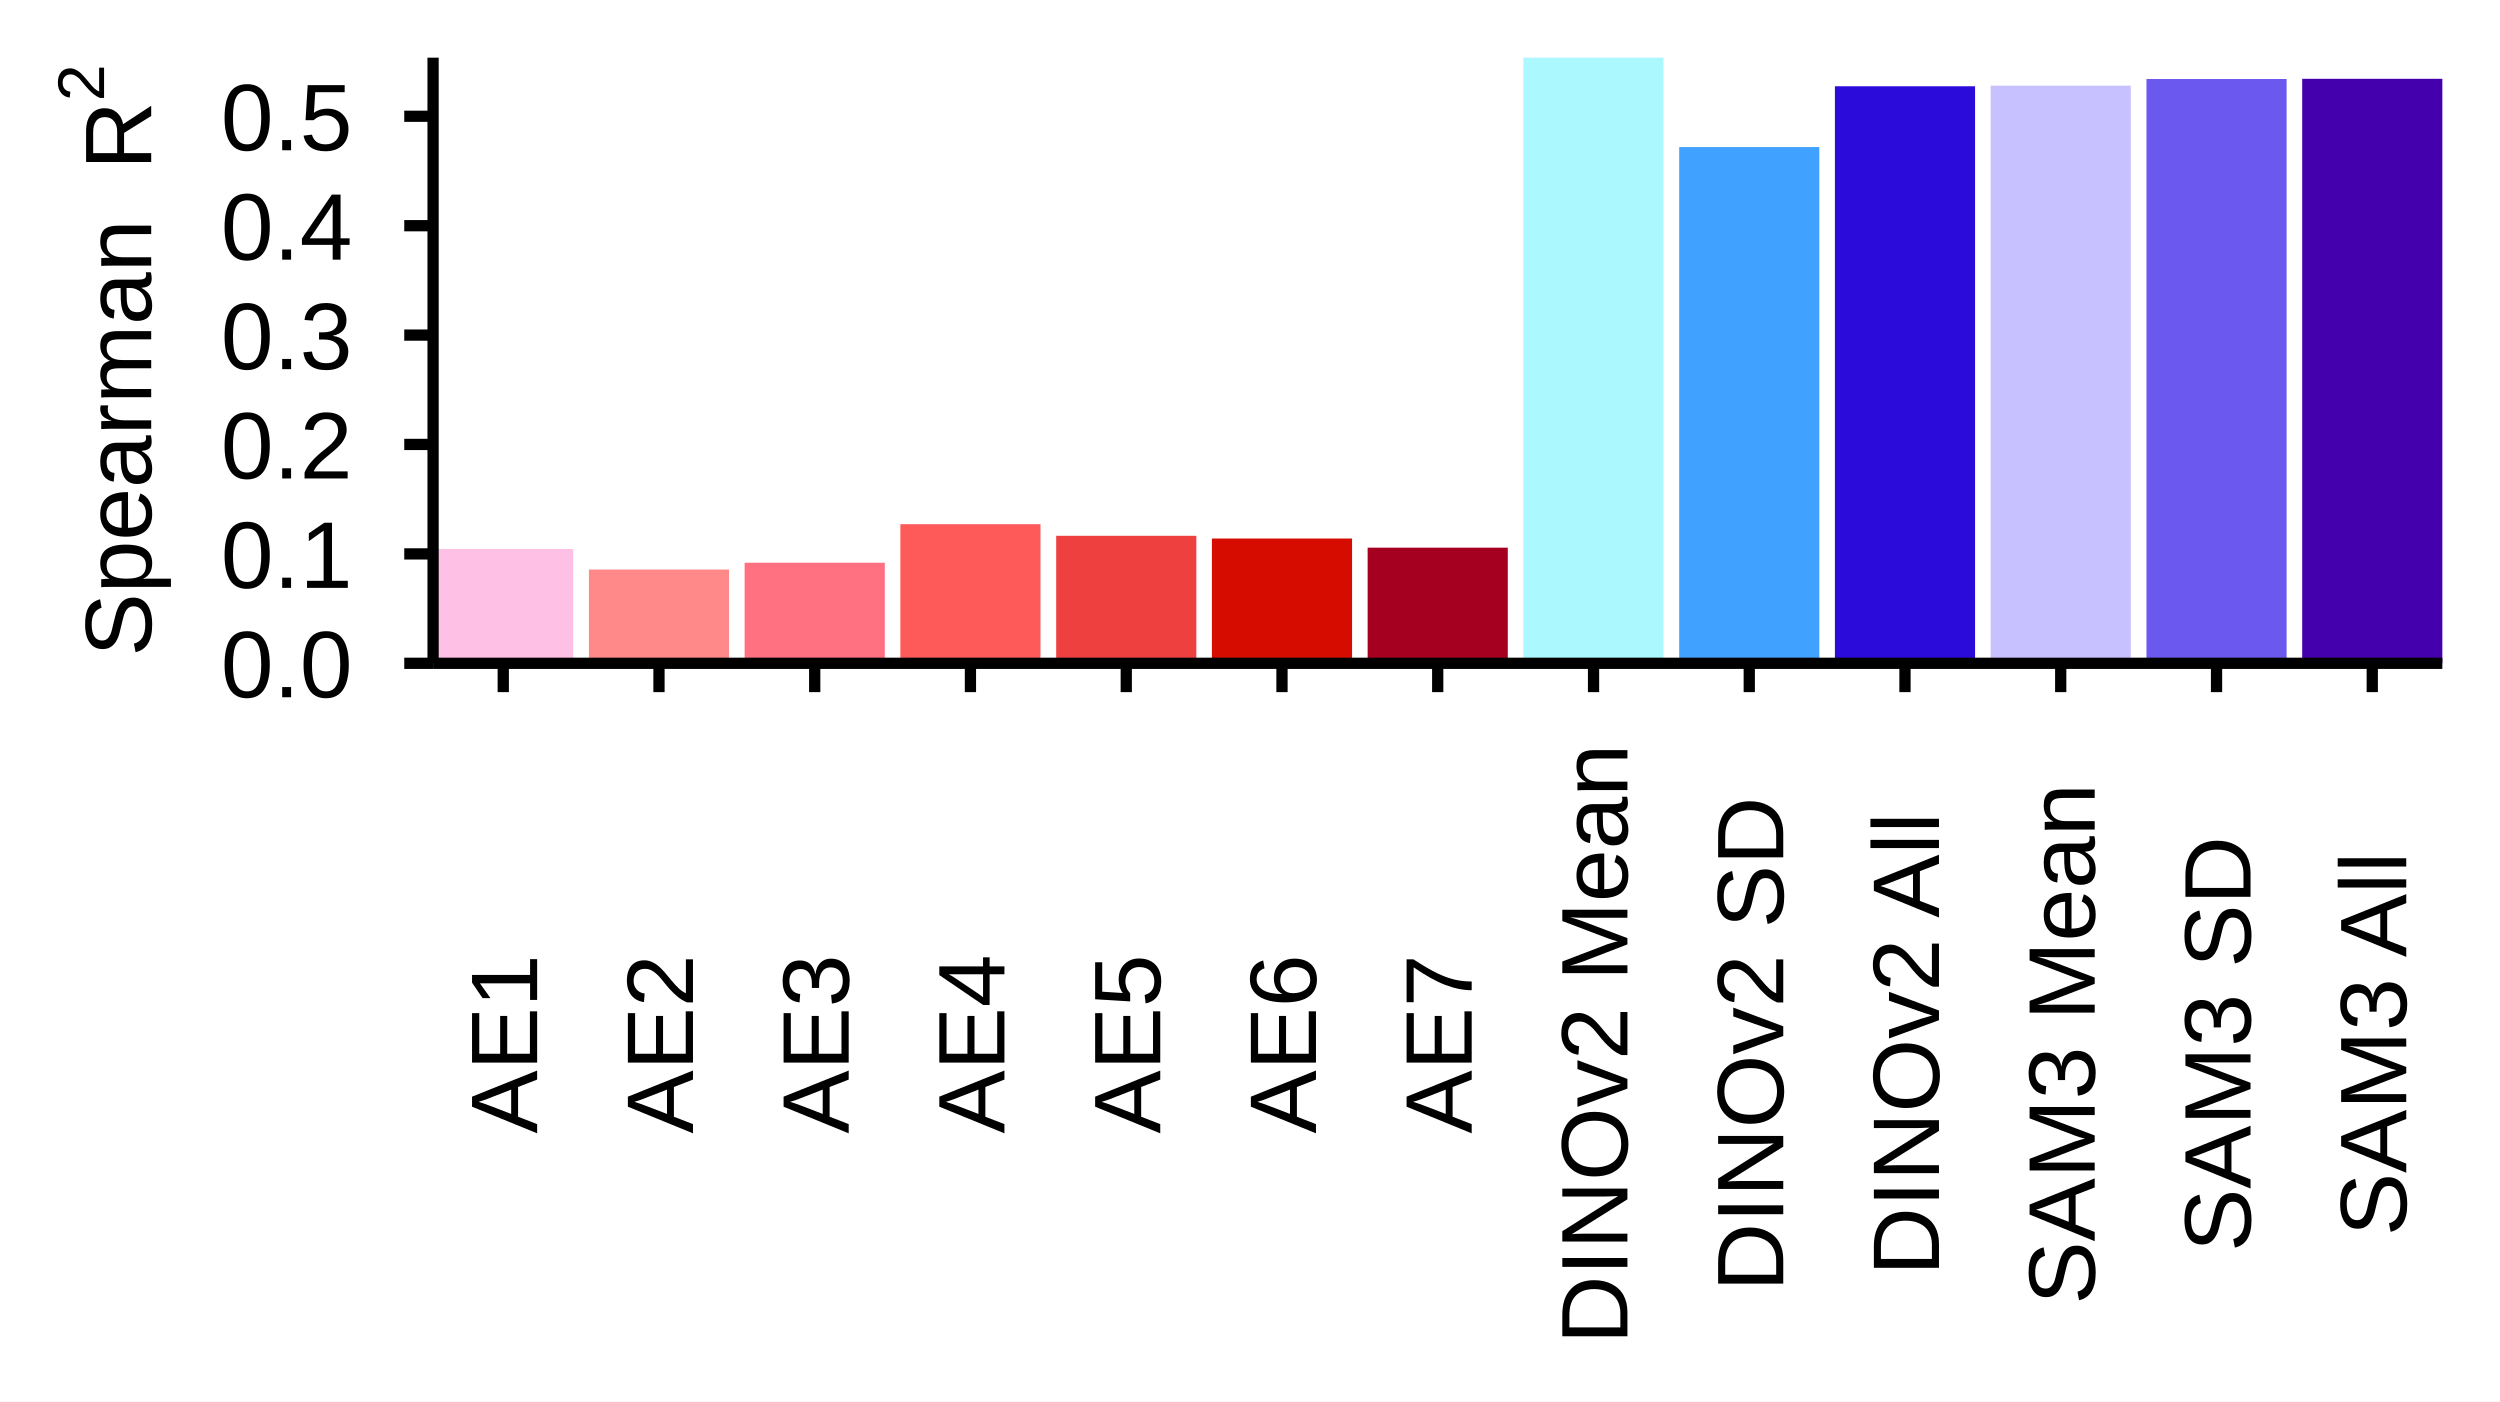
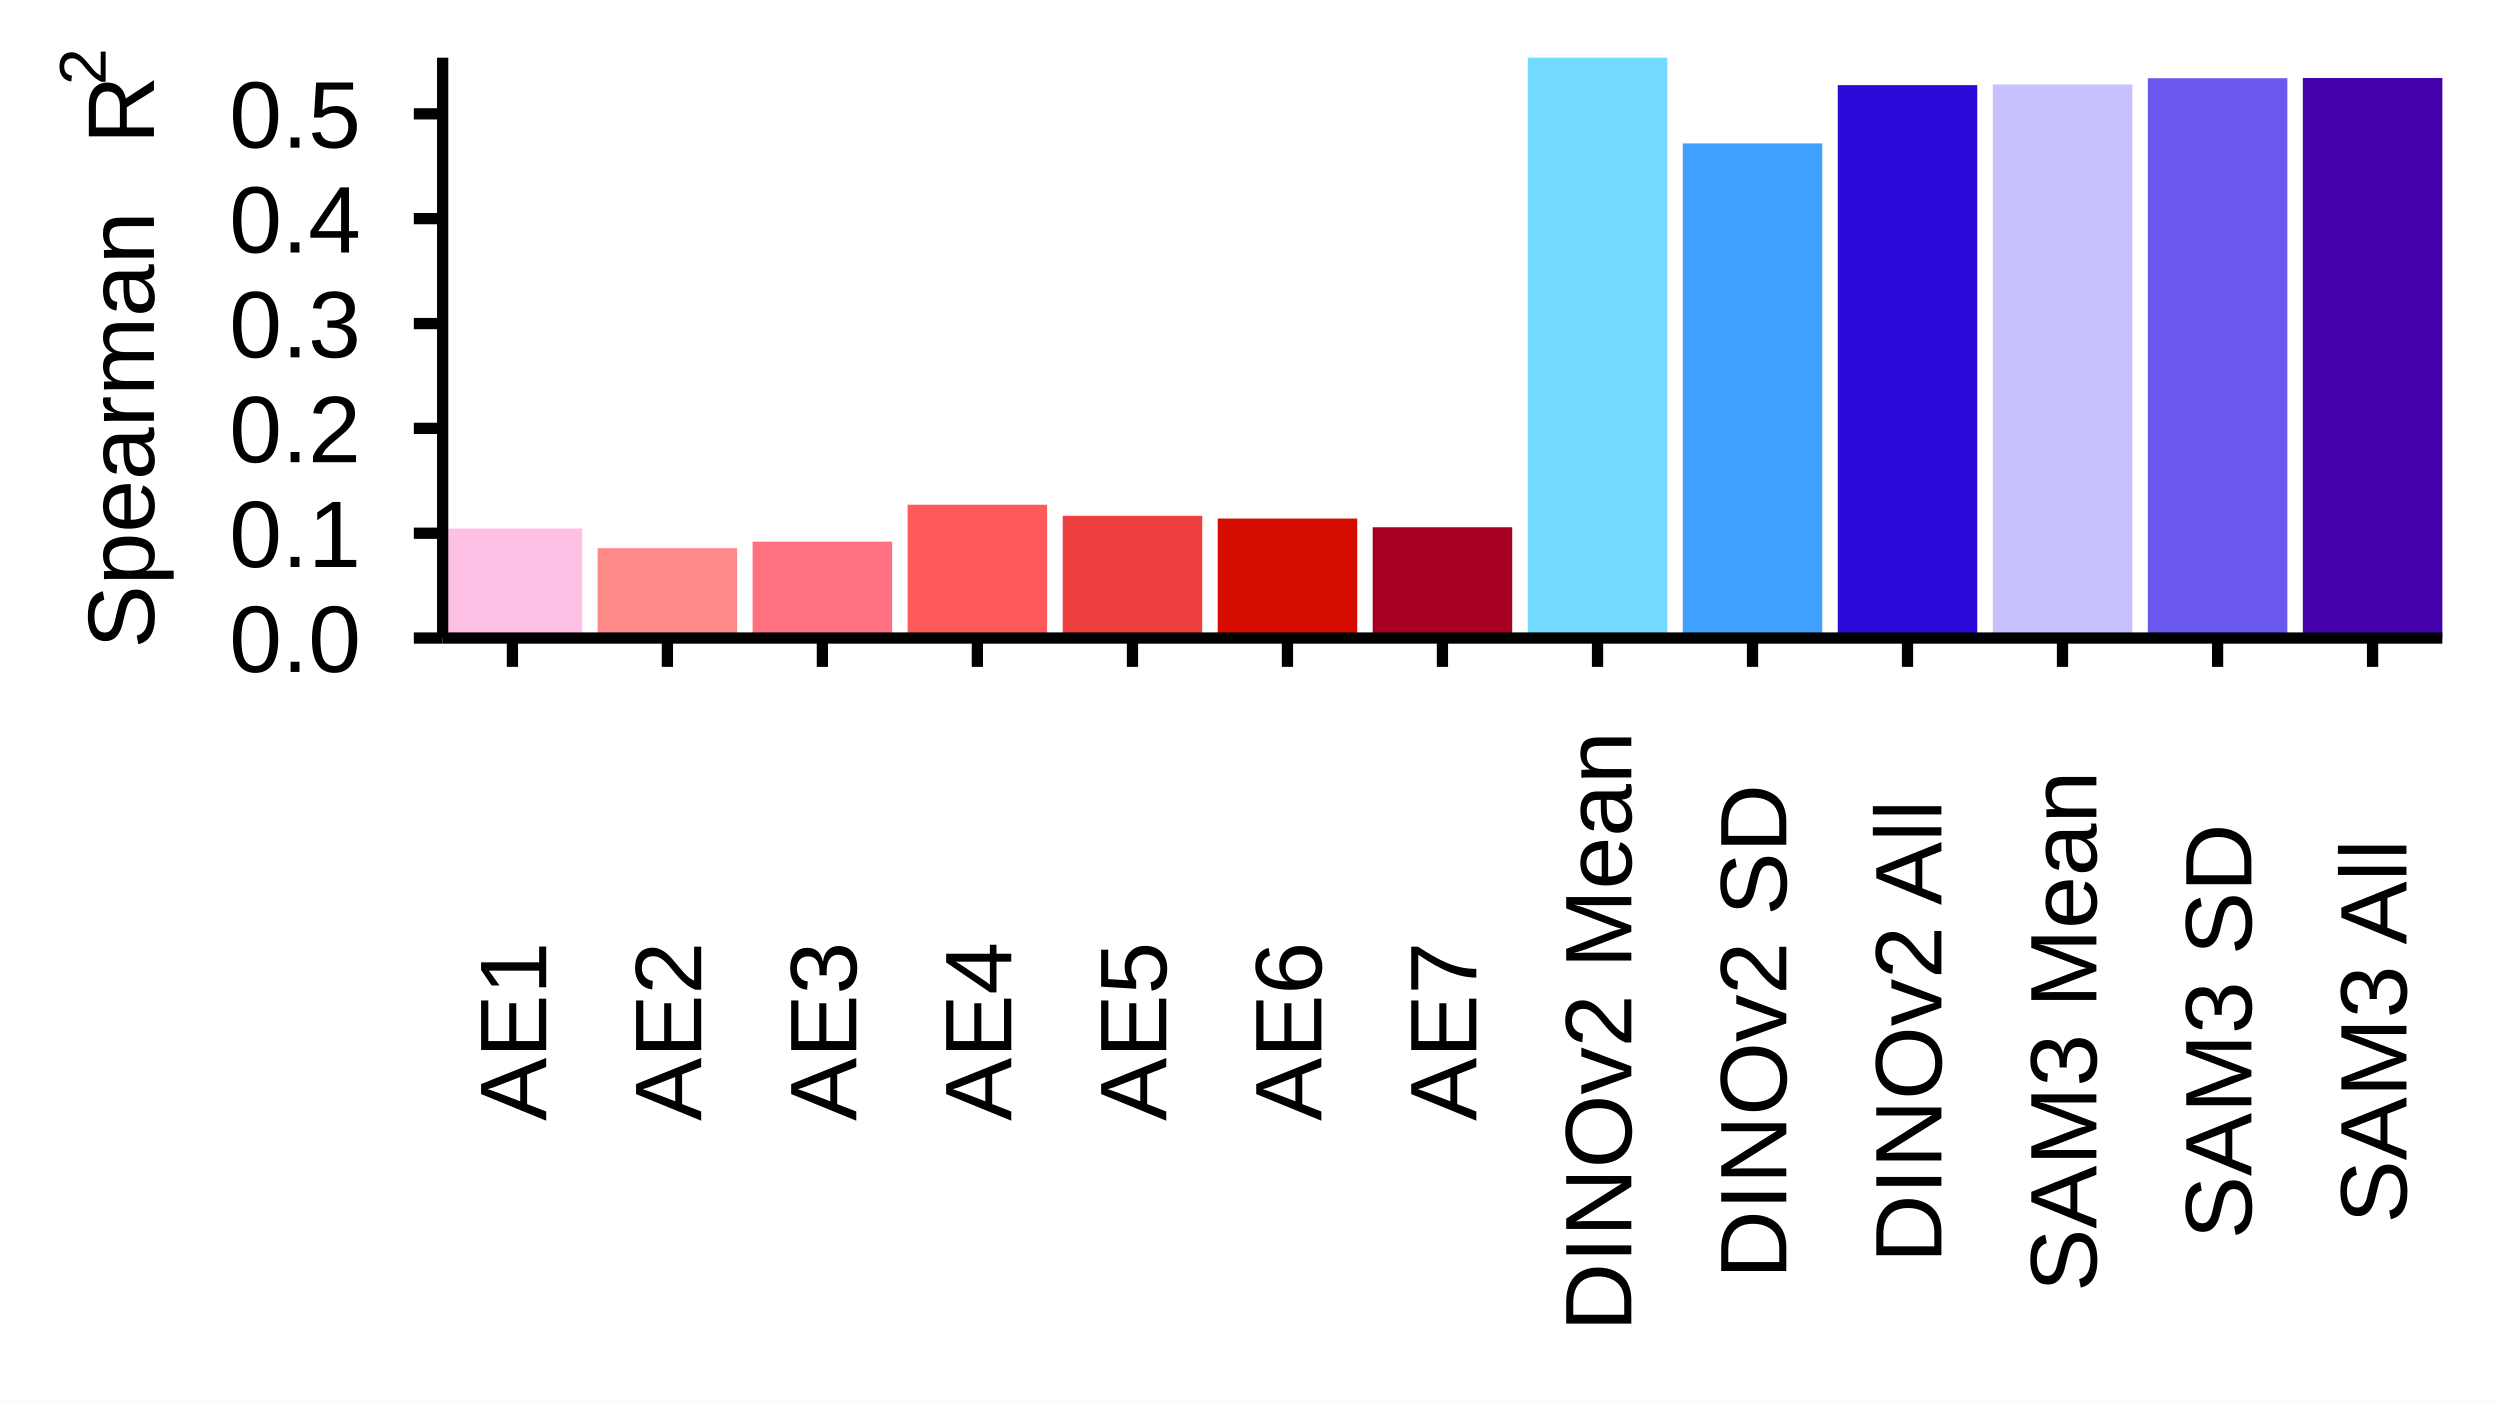
<svg xmlns="http://www.w3.org/2000/svg" class="svglite" width="237.60pt" height="133.20pt" viewBox="0 0 237.60 133.20">
  <defs>
    <style type="text/css">
    .svglite line, .svglite polyline, .svglite polygon, .svglite path, .svglite rect, .svglite circle {
      fill: none;
      stroke: #000000;
      stroke-linecap: round;
      stroke-linejoin: round;
      stroke-miterlimit: 10.00;
    }
    .svglite text {
      white-space: pre;
    }
  </style>
  </defs>
  <rect width="100%" height="100%" style="stroke: none; fill: none;" />
  <defs>
    <clipPath id="cpMC4wMHwyMzcuNjB8MC4wMHwxMzMuMjA=">
      <rect x="0.00" y="0.00" width="237.60" height="133.20" />
    </clipPath>
  </defs>
  <g clip-path="url(#cpMC4wMHwyMzcuNjB8MC4wMHwxMzMuMjA=)">
    <rect x="0.00" y="0.00" width="237.60" height="133.20" style="stroke-width: 1.07; stroke: none; fill: #FFFFFF;" />
  </g>
  <defs>
-     <clipPath id="cpNDEuMTZ8MjMyLjEyfDUuNDh8NjMuMDQ=">
-       <rect x="41.16" y="5.48" width="190.96" height="57.56" />
+     <clipPath id="cpNDIuMDd8MjMyLjEyfDUuNDh8NjAuNjQ=">
+       <rect x="42.07" y="5.48" width="190.05" height="55.16" />
    </clipPath>
  </defs>
-   <g clip-path="url(#cpNDEuMTZ8MjMyLjEyfDUuNDh8NjMuMDQ=)">
-     <rect x="41.16" y="52.18" width="13.32" height="10.86" style="stroke-width: 1.07; stroke: none; stroke-linecap: butt; stroke-linejoin: miter; fill: #FFC0E5;" />
-     <rect x="55.97" y="54.13" width="13.32" height="8.91" style="stroke-width: 1.07; stroke: none; stroke-linecap: butt; stroke-linejoin: miter; fill: #FF8989;" />
-     <rect x="70.77" y="53.48" width="13.32" height="9.56" style="stroke-width: 1.07; stroke: none; stroke-linecap: butt; stroke-linejoin: miter; fill: #FF7080;" />
-     <rect x="85.57" y="49.82" width="13.32" height="13.22" style="stroke-width: 1.07; stroke: none; stroke-linecap: butt; stroke-linejoin: miter; fill: #FF5A5A;" />
-     <rect x="100.38" y="50.92" width="13.32" height="12.12" style="stroke-width: 1.07; stroke: none; stroke-linecap: butt; stroke-linejoin: miter; fill: #EF4040;" />
-     <rect x="115.18" y="51.18" width="13.32" height="11.86" style="stroke-width: 1.07; stroke: none; stroke-linecap: butt; stroke-linejoin: miter; fill: #D60C00;" />
-     <rect x="129.98" y="52.05" width="13.32" height="10.99" style="stroke-width: 1.07; stroke: none; stroke-linecap: butt; stroke-linejoin: miter; fill: #A60021;" />
-     <rect x="174.39" y="8.20" width="13.32" height="54.84" style="stroke-width: 1.07; stroke: none; stroke-linecap: butt; stroke-linejoin: miter; fill: #2A0BD9;" />
-     <rect x="144.78" y="5.48" width="13.32" height="57.56" style="stroke-width: 1.07; stroke: none; stroke-linecap: butt; stroke-linejoin: miter; fill: #ABF8FF;" />
-     <rect x="159.59" y="13.98" width="13.32" height="49.06" style="stroke-width: 1.07; stroke: none; stroke-linecap: butt; stroke-linejoin: miter; fill: #40A1FF;" />
-     <rect x="189.19" y="8.14" width="13.32" height="54.90" style="stroke-width: 1.07; stroke: none; stroke-linecap: butt; stroke-linejoin: miter; fill: #C7C1FF;" />
-     <rect x="204.00" y="7.51" width="13.32" height="55.53" style="stroke-width: 1.07; stroke: none; stroke-linecap: butt; stroke-linejoin: miter; fill: #6B58EF;" />
-     <rect x="218.80" y="7.49" width="13.32" height="55.55" style="stroke-width: 1.07; stroke: none; stroke-linecap: butt; stroke-linejoin: miter; fill: #4500AD;" />
+   <g clip-path="url(#cpNDIuMDd8MjMyLjEyfDUuNDh8NjAuNjQ=)">
+     <rect x="42.07" y="50.23" width="13.26" height="10.41" style="stroke-width: 1.07; stroke: none; stroke-linecap: butt; stroke-linejoin: miter; fill: #FFC0E5;" />
+     <rect x="56.80" y="52.10" width="13.26" height="8.54" style="stroke-width: 1.07; stroke: none; stroke-linecap: butt; stroke-linejoin: miter; fill: #FF8989;" />
+     <rect x="71.53" y="51.48" width="13.26" height="9.16" style="stroke-width: 1.07; stroke: none; stroke-linecap: butt; stroke-linejoin: miter; fill: #FF7080;" />
+     <rect x="86.26" y="47.97" width="13.26" height="12.67" style="stroke-width: 1.07; stroke: none; stroke-linecap: butt; stroke-linejoin: miter; fill: #FF5A5A;" />
+     <rect x="101.00" y="49.02" width="13.26" height="11.62" style="stroke-width: 1.07; stroke: none; stroke-linecap: butt; stroke-linejoin: miter; fill: #EF4040;" />
+     <rect x="115.73" y="49.28" width="13.26" height="11.37" style="stroke-width: 1.07; stroke: none; stroke-linecap: butt; stroke-linejoin: miter; fill: #D60C00;" />
+     <rect x="130.46" y="50.11" width="13.26" height="10.53" style="stroke-width: 1.07; stroke: none; stroke-linecap: butt; stroke-linejoin: miter; fill: #A60021;" />
+     <rect x="174.66" y="8.09" width="13.26" height="52.55" style="stroke-width: 1.07; stroke: none; stroke-linecap: butt; stroke-linejoin: miter; fill: #2A0BD9;" />
+     <rect x="145.20" y="5.48" width="13.26" height="55.16" style="stroke-width: 1.07; stroke: none; stroke-linecap: butt; stroke-linejoin: miter; fill: #73DAFF;" />
+     <rect x="159.93" y="13.63" width="13.26" height="47.01" style="stroke-width: 1.07; stroke: none; stroke-linecap: butt; stroke-linejoin: miter; fill: #40A1FF;" />
+     <rect x="189.40" y="8.03" width="13.26" height="52.62" style="stroke-width: 1.07; stroke: none; stroke-linecap: butt; stroke-linejoin: miter; fill: #C7C1FF;" />
+     <rect x="204.13" y="7.43" width="13.26" height="53.21" style="stroke-width: 1.07; stroke: none; stroke-linecap: butt; stroke-linejoin: miter; fill: #6B58EF;" />
+     <rect x="218.86" y="7.41" width="13.26" height="53.24" style="stroke-width: 1.07; stroke: none; stroke-linecap: butt; stroke-linejoin: miter; fill: #4500AD;" />
  </g>
  <g clip-path="url(#cpMC4wMHwyMzcuNjB8MC4wMHwxMzMuMjA=)">
-     <polyline points="41.16,63.04 41.16,5.48 " style="stroke-width: 1.07; stroke-linecap: butt;" />
-     <text x="27.24" y="66.27" text-anchor="middle" style="font-size: 9.00px; font-family: &quot;Arial&quot;;" textLength="12.51px" lengthAdjust="spacingAndGlyphs">0.0</text>
-     <text x="27.24" y="55.87" text-anchor="middle" style="font-size: 9.00px; font-family: &quot;Arial&quot;;" textLength="12.51px" lengthAdjust="spacingAndGlyphs">0.1</text>
-     <text x="27.24" y="45.47" text-anchor="middle" style="font-size: 9.00px; font-family: &quot;Arial&quot;;" textLength="12.51px" lengthAdjust="spacingAndGlyphs">0.2</text>
-     <text x="27.24" y="35.08" text-anchor="middle" style="font-size: 9.00px; font-family: &quot;Arial&quot;;" textLength="12.51px" lengthAdjust="spacingAndGlyphs">0.3</text>
-     <text x="27.24" y="24.68" text-anchor="middle" style="font-size: 9.00px; font-family: &quot;Arial&quot;;" textLength="12.51px" lengthAdjust="spacingAndGlyphs">0.4</text>
-     <text x="27.24" y="14.28" text-anchor="middle" style="font-size: 9.00px; font-family: &quot;Arial&quot;;" textLength="12.51px" lengthAdjust="spacingAndGlyphs">0.5</text>
-     <polyline points="38.42,63.04 41.16,63.04 " style="stroke-width: 1.07; stroke-linecap: butt;" />
-     <polyline points="38.42,52.64 41.16,52.64 " style="stroke-width: 1.07; stroke-linecap: butt;" />
-     <polyline points="38.42,42.24 41.16,42.24 " style="stroke-width: 1.07; stroke-linecap: butt;" />
-     <polyline points="38.42,31.85 41.16,31.85 " style="stroke-width: 1.07; stroke-linecap: butt;" />
-     <polyline points="38.42,21.45 41.16,21.45 " style="stroke-width: 1.07; stroke-linecap: butt;" />
-     <polyline points="38.42,11.05 41.16,11.05 " style="stroke-width: 1.07; stroke-linecap: butt;" />
-     <polyline points="41.16,63.04 232.12,63.04 " style="stroke-width: 1.07; stroke-linecap: butt;" />
-     <polyline points="47.83,65.78 47.83,63.04 " style="stroke-width: 1.07; stroke-linecap: butt;" />
-     <polyline points="62.63,65.78 62.63,63.04 " style="stroke-width: 1.07; stroke-linecap: butt;" />
-     <polyline points="77.43,65.78 77.43,63.04 " style="stroke-width: 1.07; stroke-linecap: butt;" />
-     <polyline points="92.23,65.78 92.23,63.04 " style="stroke-width: 1.07; stroke-linecap: butt;" />
-     <polyline points="107.04,65.78 107.04,63.04 " style="stroke-width: 1.07; stroke-linecap: butt;" />
-     <polyline points="121.84,65.78 121.84,63.04 " style="stroke-width: 1.07; stroke-linecap: butt;" />
-     <polyline points="136.64,65.78 136.64,63.04 " style="stroke-width: 1.07; stroke-linecap: butt;" />
-     <polyline points="151.45,65.78 151.45,63.04 " style="stroke-width: 1.07; stroke-linecap: butt;" />
-     <polyline points="166.25,65.78 166.25,63.04 " style="stroke-width: 1.07; stroke-linecap: butt;" />
-     <polyline points="181.05,65.78 181.05,63.04 " style="stroke-width: 1.07; stroke-linecap: butt;" />
-     <polyline points="195.85,65.78 195.85,63.04 " style="stroke-width: 1.07; stroke-linecap: butt;" />
-     <polyline points="210.66,65.78 210.66,63.04 " style="stroke-width: 1.07; stroke-linecap: butt;" />
-     <polyline points="225.46,65.78 225.46,63.04 " style="stroke-width: 1.07; stroke-linecap: butt;" />
-     <text transform="translate(51.05,99.22) rotate(-90)" text-anchor="middle" style="font-size: 9.00px; font-family: &quot;Arial&quot;;" textLength="17.01px" lengthAdjust="spacingAndGlyphs">AE1</text>
-     <text transform="translate(65.86,99.22) rotate(-90)" text-anchor="middle" style="font-size: 9.00px; font-family: &quot;Arial&quot;;" textLength="17.01px" lengthAdjust="spacingAndGlyphs">AE2</text>
-     <text transform="translate(80.66,99.22) rotate(-90)" text-anchor="middle" style="font-size: 9.00px; font-family: &quot;Arial&quot;;" textLength="17.01px" lengthAdjust="spacingAndGlyphs">AE3</text>
-     <text transform="translate(95.46,99.22) rotate(-90)" text-anchor="middle" style="font-size: 9.00px; font-family: &quot;Arial&quot;;" textLength="17.01px" lengthAdjust="spacingAndGlyphs">AE4</text>
-     <text transform="translate(110.27,99.22) rotate(-90)" text-anchor="middle" style="font-size: 9.00px; font-family: &quot;Arial&quot;;" textLength="17.01px" lengthAdjust="spacingAndGlyphs">AE5</text>
-     <text transform="translate(125.07,99.22) rotate(-90)" text-anchor="middle" style="font-size: 9.00px; font-family: &quot;Arial&quot;;" textLength="17.01px" lengthAdjust="spacingAndGlyphs">AE6</text>
-     <text transform="translate(139.87,99.22) rotate(-90)" text-anchor="middle" style="font-size: 9.00px; font-family: &quot;Arial&quot;;" textLength="17.01px" lengthAdjust="spacingAndGlyphs">AE7</text>
-     <text transform="translate(154.67,99.22) rotate(-90)" text-anchor="middle" style="font-size: 9.00px; font-family: &quot;Arial&quot;;" textLength="57.01px" lengthAdjust="spacingAndGlyphs">DINOv2 Mean</text>
-     <text transform="translate(169.48,99.22) rotate(-90)" text-anchor="middle" style="font-size: 9.00px; font-family: &quot;Arial&quot;;" textLength="47.01px" lengthAdjust="spacingAndGlyphs">DINOv2 SD</text>
-     <text transform="translate(184.28,99.22) rotate(-90)" text-anchor="middle" style="font-size: 9.00px; font-family: &quot;Arial&quot;;" textLength="44.51px" lengthAdjust="spacingAndGlyphs">DINOv2 All</text>
-     <text transform="translate(199.08,99.22) rotate(-90)" text-anchor="middle" style="font-size: 9.00px; font-family: &quot;Arial&quot;;" textLength="49.51px" lengthAdjust="spacingAndGlyphs">SAM3 Mean</text>
-     <text transform="translate(213.89,99.22) rotate(-90)" text-anchor="middle" style="font-size: 9.00px; font-family: &quot;Arial&quot;;" textLength="39.51px" lengthAdjust="spacingAndGlyphs">SAM3 SD</text>
-     <text transform="translate(228.69,99.22) rotate(-90)" text-anchor="middle" style="font-size: 9.00px; font-family: &quot;Arial&quot;;" textLength="37.02px" lengthAdjust="spacingAndGlyphs">SAM3 All</text>
-     <text transform="translate(14.37,62.39) rotate(-90)" style="font-size: 9.00px; font-family: &quot;Arial&quot;;" textLength="44.01px" lengthAdjust="spacingAndGlyphs">Spearman </text>
-     <text transform="translate(14.37,18.38) rotate(-90)" style="font-size: 9.00px; font-family: &quot;Symbol&quot;;" textLength="2.25px" lengthAdjust="spacingAndGlyphs"> </text>
-     <text transform="translate(14.37,16.13) rotate(-90)" style="font-size: 9.00px; font-family: &quot;Arial&quot;;" textLength="6.50px" lengthAdjust="spacingAndGlyphs">R</text>
-     <text transform="translate(9.89,9.62) rotate(-90)" style="font-size: 6.30px; font-family: &quot;Arial&quot;;" textLength="3.50px" lengthAdjust="spacingAndGlyphs">2</text>
+     <polyline points="42.07,60.64 42.07,5.48 " style="stroke-width: 1.07; stroke-linecap: butt;" />
+     <text x="28.04" y="63.86" text-anchor="middle" style="font-size: 9.00px; font-family: &quot;Liberation Sans&quot;;" textLength="12.71px" lengthAdjust="spacingAndGlyphs">0.0</text>
+     <text x="28.04" y="53.89" text-anchor="middle" style="font-size: 9.00px; font-family: &quot;Liberation Sans&quot;;" textLength="12.71px" lengthAdjust="spacingAndGlyphs">0.1</text>
+     <text x="28.04" y="43.93" text-anchor="middle" style="font-size: 9.00px; font-family: &quot;Liberation Sans&quot;;" textLength="12.71px" lengthAdjust="spacingAndGlyphs">0.2</text>
+     <text x="28.04" y="33.96" text-anchor="middle" style="font-size: 9.00px; font-family: &quot;Liberation Sans&quot;;" textLength="12.71px" lengthAdjust="spacingAndGlyphs">0.3</text>
+     <text x="28.04" y="24.00" text-anchor="middle" style="font-size: 9.00px; font-family: &quot;Liberation Sans&quot;;" textLength="12.71px" lengthAdjust="spacingAndGlyphs">0.4</text>
+     <text x="28.04" y="14.03" text-anchor="middle" style="font-size: 9.00px; font-family: &quot;Liberation Sans&quot;;" textLength="12.71px" lengthAdjust="spacingAndGlyphs">0.5</text>
+     <polyline points="39.33,60.64 42.07,60.64 " style="stroke-width: 1.07; stroke-linecap: butt;" />
+     <polyline points="39.33,50.68 42.07,50.68 " style="stroke-width: 1.07; stroke-linecap: butt;" />
+     <polyline points="39.33,40.71 42.07,40.71 " style="stroke-width: 1.07; stroke-linecap: butt;" />
+     <polyline points="39.33,30.75 42.07,30.75 " style="stroke-width: 1.07; stroke-linecap: butt;" />
+     <polyline points="39.33,20.78 42.07,20.78 " style="stroke-width: 1.07; stroke-linecap: butt;" />
+     <polyline points="39.33,10.82 42.07,10.82 " style="stroke-width: 1.07; stroke-linecap: butt;" />
+     <polyline points="42.07,60.64 232.12,60.64 " style="stroke-width: 1.07; stroke-linecap: butt;" />
+     <polyline points="48.70,63.38 48.70,60.64 " style="stroke-width: 1.07; stroke-linecap: butt;" />
+     <polyline points="63.43,63.38 63.43,60.64 " style="stroke-width: 1.07; stroke-linecap: butt;" />
+     <polyline points="78.16,63.38 78.16,60.64 " style="stroke-width: 1.07; stroke-linecap: butt;" />
+     <polyline points="92.89,63.38 92.89,60.64 " style="stroke-width: 1.07; stroke-linecap: butt;" />
+     <polyline points="107.63,63.38 107.63,60.64 " style="stroke-width: 1.07; stroke-linecap: butt;" />
+     <polyline points="122.36,63.38 122.36,60.64 " style="stroke-width: 1.07; stroke-linecap: butt;" />
+     <polyline points="137.09,63.38 137.09,60.64 " style="stroke-width: 1.07; stroke-linecap: butt;" />
+     <polyline points="151.83,63.38 151.83,60.64 " style="stroke-width: 1.07; stroke-linecap: butt;" />
+     <polyline points="166.56,63.38 166.56,60.64 " style="stroke-width: 1.07; stroke-linecap: butt;" />
+     <polyline points="181.29,63.38 181.29,60.64 " style="stroke-width: 1.07; stroke-linecap: butt;" />
+     <polyline points="196.02,63.38 196.02,60.64 " style="stroke-width: 1.07; stroke-linecap: butt;" />
+     <polyline points="210.76,63.38 210.76,60.64 " style="stroke-width: 1.07; stroke-linecap: butt;" />
+     <polyline points="225.49,63.38 225.49,60.64 " style="stroke-width: 1.07; stroke-linecap: butt;" />
+     <text transform="translate(51.91,98.02) rotate(-90)" text-anchor="middle" style="font-size: 9.00px; font-family: &quot;Liberation Sans&quot;;" textLength="15.90px" lengthAdjust="spacingAndGlyphs">AE1</text>
+     <text transform="translate(66.64,98.02) rotate(-90)" text-anchor="middle" style="font-size: 9.00px; font-family: &quot;Liberation Sans&quot;;" textLength="15.90px" lengthAdjust="spacingAndGlyphs">AE2</text>
+     <text transform="translate(81.38,98.02) rotate(-90)" text-anchor="middle" style="font-size: 9.00px; font-family: &quot;Liberation Sans&quot;;" textLength="15.90px" lengthAdjust="spacingAndGlyphs">AE3</text>
+     <text transform="translate(96.11,98.02) rotate(-90)" text-anchor="middle" style="font-size: 9.00px; font-family: &quot;Liberation Sans&quot;;" textLength="15.90px" lengthAdjust="spacingAndGlyphs">AE4</text>
+     <text transform="translate(110.84,98.02) rotate(-90)" text-anchor="middle" style="font-size: 9.00px; font-family: &quot;Liberation Sans&quot;;" textLength="15.90px" lengthAdjust="spacingAndGlyphs">AE5</text>
+     <text transform="translate(125.58,98.02) rotate(-90)" text-anchor="middle" style="font-size: 9.00px; font-family: &quot;Liberation Sans&quot;;" textLength="15.90px" lengthAdjust="spacingAndGlyphs">AE6</text>
+     <text transform="translate(140.31,98.02) rotate(-90)" text-anchor="middle" style="font-size: 9.00px; font-family: &quot;Liberation Sans&quot;;" textLength="15.90px" lengthAdjust="spacingAndGlyphs">AE7</text>
+     <text transform="translate(155.04,98.02) rotate(-90)" text-anchor="middle" style="font-size: 9.00px; font-family: &quot;Liberation Sans&quot;;" textLength="59.41px" lengthAdjust="spacingAndGlyphs">DINOv2 Mean</text>
+     <text transform="translate(169.77,98.02) rotate(-90)" text-anchor="middle" style="font-size: 9.00px; font-family: &quot;Liberation Sans&quot;;" textLength="47.07px" lengthAdjust="spacingAndGlyphs">DINOv2 SD</text>
+     <text transform="translate(184.51,98.02) rotate(-90)" text-anchor="middle" style="font-size: 9.00px; font-family: &quot;Liberation Sans&quot;;" textLength="45.96px" lengthAdjust="spacingAndGlyphs">DINOv2 All</text>
+     <text transform="translate(199.24,98.02) rotate(-90)" text-anchor="middle" style="font-size: 9.00px; font-family: &quot;Liberation Sans&quot;;" textLength="50.20px" lengthAdjust="spacingAndGlyphs">SAM3 Mean</text>
+     <text transform="translate(213.97,98.02) rotate(-90)" text-anchor="middle" style="font-size: 9.00px; font-family: &quot;Liberation Sans&quot;;" textLength="37.86px" lengthAdjust="spacingAndGlyphs">SAM3 SD</text>
+     <text transform="translate(228.71,98.02) rotate(-90)" text-anchor="middle" style="font-size: 9.00px; font-family: &quot;Liberation Sans&quot;;" textLength="36.75px" lengthAdjust="spacingAndGlyphs">SAM3 All</text>
+     <text transform="translate(14.63,61.63) rotate(-90)" style="font-size: 9.00px; font-family: &quot;Liberation Sans&quot;;" textLength="45.68px" lengthAdjust="spacingAndGlyphs">Spearman </text>
+     <text transform="translate(14.63,15.95) rotate(-90)" style="font-size: 9.00px; font-family: &quot;Standard Symbols PS&quot;;" textLength="2.25px" lengthAdjust="spacingAndGlyphs"> </text>
+     <text transform="translate(14.63,13.69) rotate(-90)" style="font-size: 9.00px; font-family: &quot;Liberation Sans&quot;;" textLength="5.60px" lengthAdjust="spacingAndGlyphs">R</text>
+     <text transform="translate(10.04,8.09) rotate(-90)" style="font-size: 6.30px; font-family: &quot;Liberation Sans&quot;;" textLength="3.60px" lengthAdjust="spacingAndGlyphs">2</text>
  </g>
</svg>
